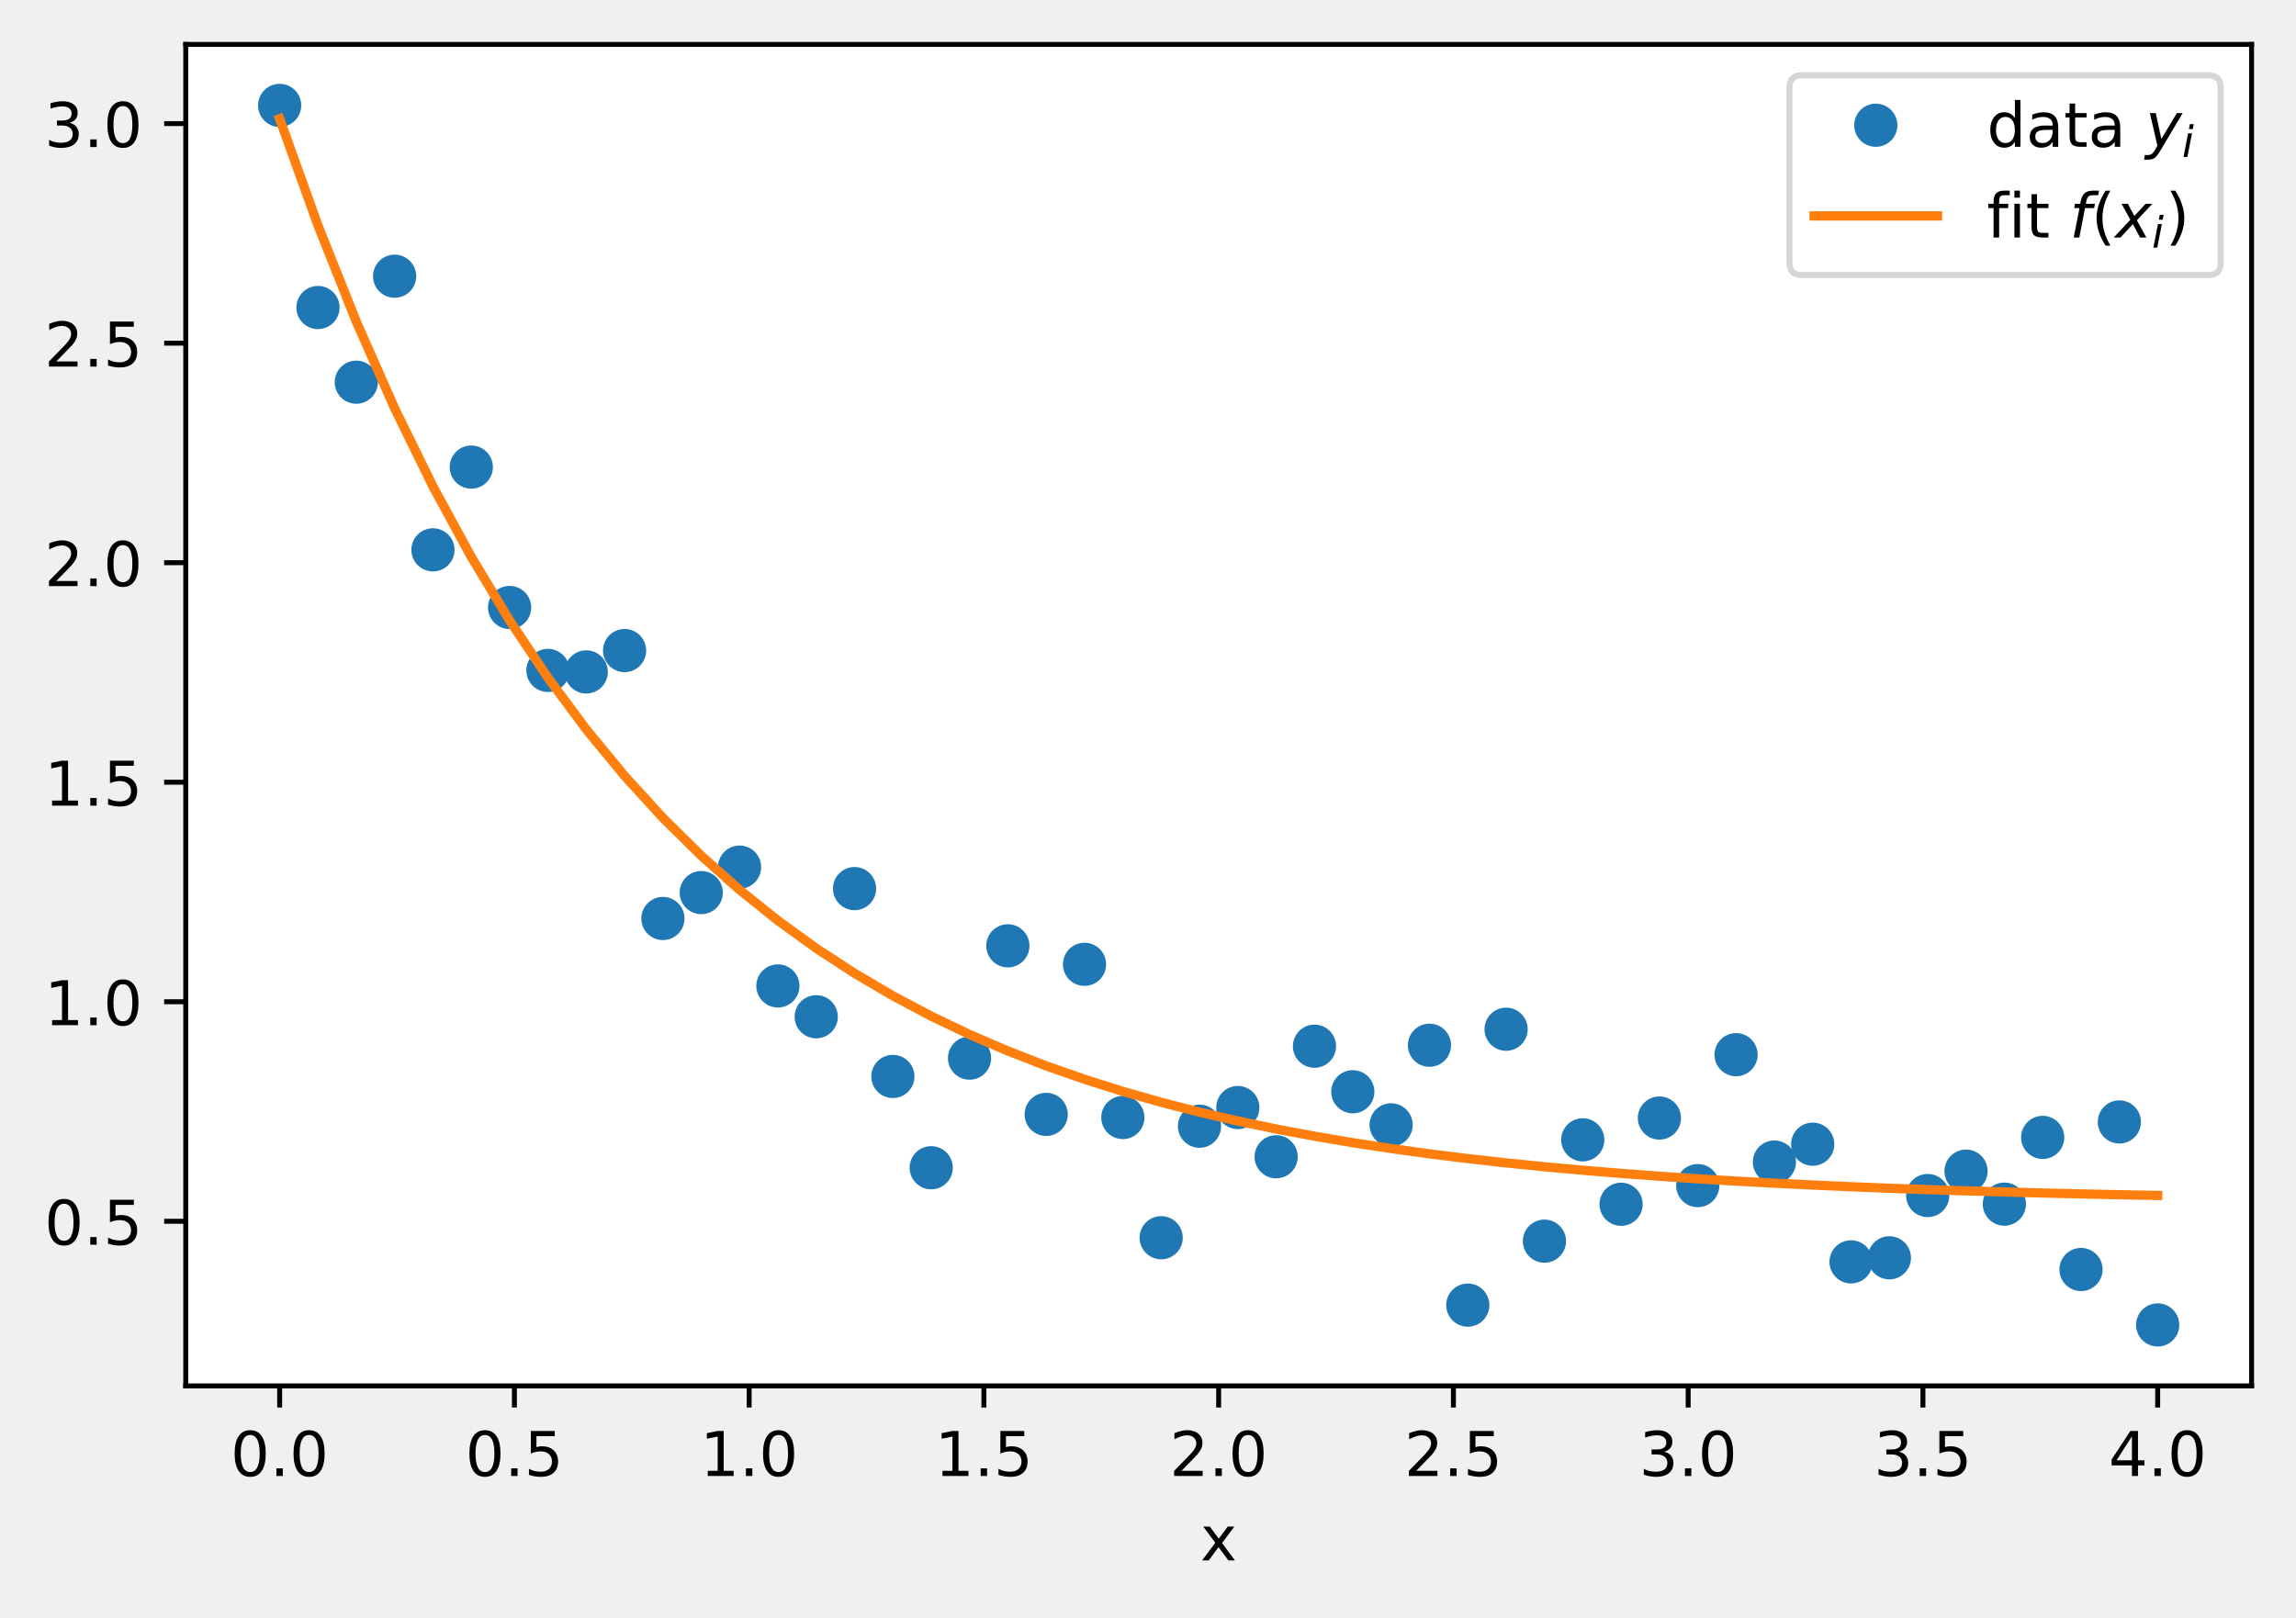
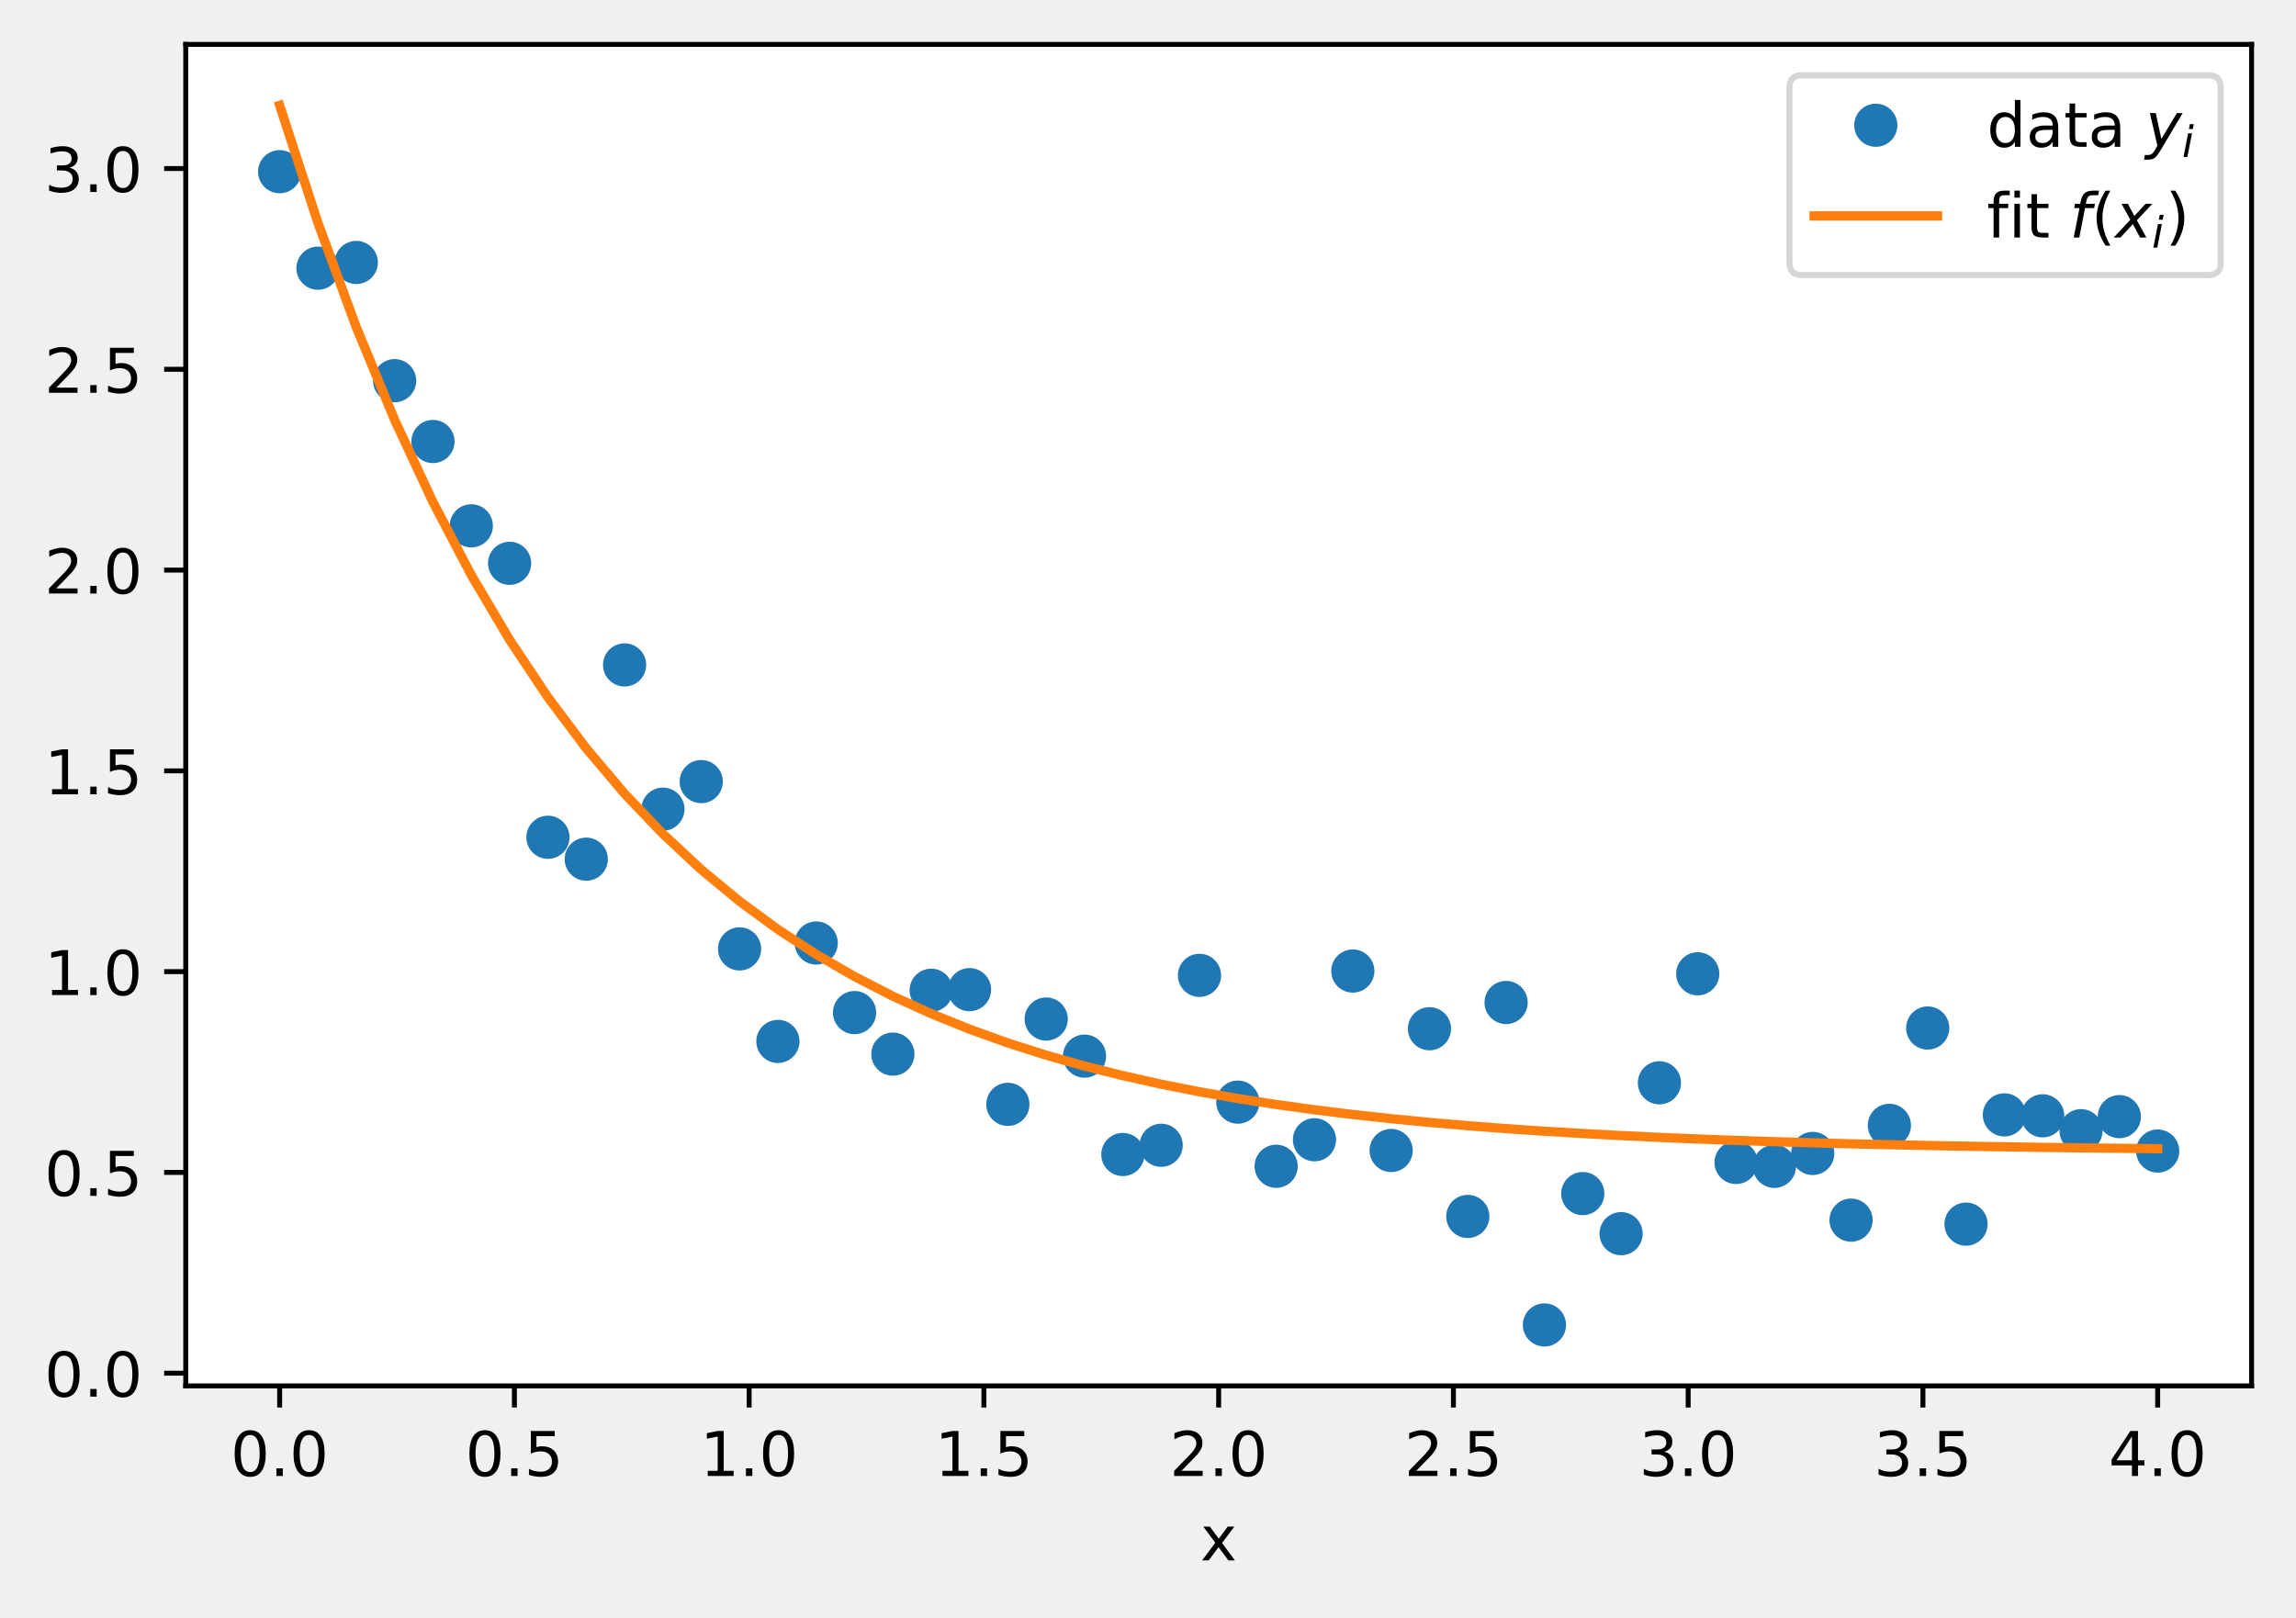
<svg xmlns="http://www.w3.org/2000/svg" xmlns:xlink="http://www.w3.org/1999/xlink" width="372.103pt" height="262.196pt" viewBox="0 0 372.103 262.196" version="1.1">
  <defs>
    <style type="text/css">*{stroke-linejoin: round; stroke-linecap: butt}</style>
  </defs>
  <g id="figure_1">
    <g id="patch_1">
      <path d="M 0 262.196  L 372.103 262.196  L 372.103 0  L 0 0  L 0 262.196  z " style="fill: none" />
    </g>
    <g id="axes_1">
      <g id="patch_2">
        <path d="M 30.103 224.64  L 364.903 224.64  L 364.903 7.2  L 30.103 7.2  z " style="fill: #ffffff" />
      </g>
      <g id="matplotlib.axis_1">
        <g id="xtick_1">
          <g id="line2d_1">
            <defs>
-               <path id="m6750591522" d="M 0 0  L 0 3.5  " style="stroke: #000000; stroke-width: 0.8" />
+               <path id="m0a83ddb6d7" d="M 0 0  L 0 3.5  " style="stroke: #000000; stroke-width: 0.8" />
            </defs>
            <g>
-               <use xlink:href="#m6750591522" x="45.321" y="224.64" style="stroke: #000000; stroke-width: 0.8" />
+               <use xlink:href="#m0a83ddb6d7" x="45.321" y="224.64" style="stroke: #000000; stroke-width: 0.8" />
            </g>
          </g>
          <g id="text_1">
            <g transform="translate(37.36974 239.2384)scale(0.1 -0.1)">
              <defs>
                <path id="DejaVuSans-30" d="M 2034 4250  Q 1547 4250 1301 3770  Q 1056 3291 1056 2328  Q 1056 1369 1301 889  Q 1547 409 2034 409  Q 2525 409 2770 889  Q 3016 1369 3016 2328  Q 3016 3291 2770 3770  Q 2525 4250 2034 4250  z M 2034 4750  Q 2819 4750 3233 4129  Q 3647 3509 3647 2328  Q 3647 1150 3233 529  Q 2819 -91 2034 -91  Q 1250 -91 836 529  Q 422 1150 422 2328  Q 422 3509 836 4129  Q 1250 4750 2034 4750  z " transform="scale(0.015625)" />
                <path id="DejaVuSans-2e" d="M 684 794  L 1344 794  L 1344 0  L 684 0  L 684 794  z " transform="scale(0.015625)" />
              </defs>
              <use xlink:href="#DejaVuSans-30" />
              <use xlink:href="#DejaVuSans-2e" x="63.623" />
              <use xlink:href="#DejaVuSans-30" x="95.41" />
            </g>
          </g>
        </g>
        <g id="xtick_2">
          <g id="line2d_2">
            <g>
-               <use xlink:href="#m6750591522" x="83.367" y="224.64" style="stroke: #000000; stroke-width: 0.8" />
+               <use xlink:href="#m0a83ddb6d7" x="83.367" y="224.64" style="stroke: #000000; stroke-width: 0.8" />
            </g>
          </g>
          <g id="text_2">
            <g transform="translate(75.4152 239.2384)scale(0.1 -0.1)">
              <defs>
                <path id="DejaVuSans-35" d="M 691 4666  L 3169 4666  L 3169 4134  L 1269 4134  L 1269 2991  Q 1406 3038 1543 3061  Q 1681 3084 1819 3084  Q 2600 3084 3056 2656  Q 3513 2228 3513 1497  Q 3513 744 3044 326  Q 2575 -91 1722 -91  Q 1428 -91 1123 -41  Q 819 9 494 109  L 494 744  Q 775 591 1075 516  Q 1375 441 1709 441  Q 2250 441 2565 725  Q 2881 1009 2881 1497  Q 2881 1984 2565 2268  Q 2250 2553 1709 2553  Q 1456 2553 1204 2497  Q 953 2441 691 2322  L 691 4666  z " transform="scale(0.015625)" />
              </defs>
              <use xlink:href="#DejaVuSans-30" />
              <use xlink:href="#DejaVuSans-2e" x="63.623" />
              <use xlink:href="#DejaVuSans-35" x="95.41" />
            </g>
          </g>
        </g>
        <g id="xtick_3">
          <g id="line2d_3">
            <g>
-               <use xlink:href="#m6750591522" x="121.412" y="224.64" style="stroke: #000000; stroke-width: 0.8" />
+               <use xlink:href="#m0a83ddb6d7" x="121.412" y="224.64" style="stroke: #000000; stroke-width: 0.8" />
            </g>
          </g>
          <g id="text_3">
            <g transform="translate(113.4607 239.2384)scale(0.1 -0.1)">
              <defs>
                <path id="DejaVuSans-31" d="M 794 531  L 1825 531  L 1825 4091  L 703 3866  L 703 4441  L 1819 4666  L 2450 4666  L 2450 531  L 3481 531  L 3481 0  L 794 0  L 794 531  z " transform="scale(0.015625)" />
              </defs>
              <use xlink:href="#DejaVuSans-31" />
              <use xlink:href="#DejaVuSans-2e" x="63.623" />
              <use xlink:href="#DejaVuSans-30" x="95.41" />
            </g>
          </g>
        </g>
        <g id="xtick_4">
          <g id="line2d_4">
            <g>
-               <use xlink:href="#m6750591522" x="159.458" y="224.64" style="stroke: #000000; stroke-width: 0.8" />
+               <use xlink:href="#m0a83ddb6d7" x="159.458" y="224.64" style="stroke: #000000; stroke-width: 0.8" />
            </g>
          </g>
          <g id="text_4">
            <g transform="translate(151.5061 239.2384)scale(0.1 -0.1)">
              <use xlink:href="#DejaVuSans-31" />
              <use xlink:href="#DejaVuSans-2e" x="63.623" />
              <use xlink:href="#DejaVuSans-35" x="95.41" />
            </g>
          </g>
        </g>
        <g id="xtick_5">
          <g id="line2d_5">
            <g>
-               <use xlink:href="#m6750591522" x="197.503" y="224.64" style="stroke: #000000; stroke-width: 0.8" />
+               <use xlink:href="#m0a83ddb6d7" x="197.503" y="224.64" style="stroke: #000000; stroke-width: 0.8" />
            </g>
          </g>
          <g id="text_5">
            <g transform="translate(189.5516 239.2384)scale(0.1 -0.1)">
              <defs>
                <path id="DejaVuSans-32" d="M 1228 531  L 3431 531  L 3431 0  L 469 0  L 469 531  Q 828 903 1448 1529  Q 2069 2156 2228 2338  Q 2531 2678 2651 2914  Q 2772 3150 2772 3378  Q 2772 3750 2511 3984  Q 2250 4219 1831 4219  Q 1534 4219 1204 4116  Q 875 4013 500 3803  L 500 4441  Q 881 4594 1212 4672  Q 1544 4750 1819 4750  Q 2544 4750 2975 4387  Q 3406 4025 3406 3419  Q 3406 3131 3298 2873  Q 3191 2616 2906 2266  Q 2828 2175 2409 1742  Q 1991 1309 1228 531  z " transform="scale(0.015625)" />
              </defs>
              <use xlink:href="#DejaVuSans-32" />
              <use xlink:href="#DejaVuSans-2e" x="63.623" />
              <use xlink:href="#DejaVuSans-30" x="95.41" />
            </g>
          </g>
        </g>
        <g id="xtick_6">
          <g id="line2d_6">
            <g>
-               <use xlink:href="#m6750591522" x="235.549" y="224.64" style="stroke: #000000; stroke-width: 0.8" />
+               <use xlink:href="#m0a83ddb6d7" x="235.549" y="224.64" style="stroke: #000000; stroke-width: 0.8" />
            </g>
          </g>
          <g id="text_6">
            <g transform="translate(227.597 239.2384)scale(0.1 -0.1)">
              <use xlink:href="#DejaVuSans-32" />
              <use xlink:href="#DejaVuSans-2e" x="63.623" />
              <use xlink:href="#DejaVuSans-35" x="95.41" />
            </g>
          </g>
        </g>
        <g id="xtick_7">
          <g id="line2d_7">
            <g>
-               <use xlink:href="#m6750591522" x="273.594" y="224.64" style="stroke: #000000; stroke-width: 0.8" />
+               <use xlink:href="#m0a83ddb6d7" x="273.594" y="224.64" style="stroke: #000000; stroke-width: 0.8" />
            </g>
          </g>
          <g id="text_7">
            <g transform="translate(265.6425 239.2384)scale(0.1 -0.1)">
              <defs>
                <path id="DejaVuSans-33" d="M 2597 2516  Q 3050 2419 3304 2112  Q 3559 1806 3559 1356  Q 3559 666 3084 287  Q 2609 -91 1734 -91  Q 1441 -91 1130 -33  Q 819 25 488 141  L 488 750  Q 750 597 1062 519  Q 1375 441 1716 441  Q 2309 441 2620 675  Q 2931 909 2931 1356  Q 2931 1769 2642 2001  Q 2353 2234 1838 2234  L 1294 2234  L 1294 2753  L 1863 2753  Q 2328 2753 2575 2939  Q 2822 3125 2822 3475  Q 2822 3834 2567 4026  Q 2313 4219 1838 4219  Q 1578 4219 1281 4162  Q 984 4106 628 3988  L 628 4550  Q 988 4650 1302 4700  Q 1616 4750 1894 4750  Q 2613 4750 3031 4423  Q 3450 4097 3450 3541  Q 3450 3153 3228 2886  Q 3006 2619 2597 2516  z " transform="scale(0.015625)" />
              </defs>
              <use xlink:href="#DejaVuSans-33" />
              <use xlink:href="#DejaVuSans-2e" x="63.623" />
              <use xlink:href="#DejaVuSans-30" x="95.41" />
            </g>
          </g>
        </g>
        <g id="xtick_8">
          <g id="line2d_8">
            <g>
-               <use xlink:href="#m6750591522" x="311.639" y="224.64" style="stroke: #000000; stroke-width: 0.8" />
+               <use xlink:href="#m0a83ddb6d7" x="311.639" y="224.64" style="stroke: #000000; stroke-width: 0.8" />
            </g>
          </g>
          <g id="text_8">
            <g transform="translate(303.6879 239.2384)scale(0.1 -0.1)">
              <use xlink:href="#DejaVuSans-33" />
              <use xlink:href="#DejaVuSans-2e" x="63.623" />
              <use xlink:href="#DejaVuSans-35" x="95.41" />
            </g>
          </g>
        </g>
        <g id="xtick_9">
          <g id="line2d_9">
            <g>
-               <use xlink:href="#m6750591522" x="349.685" y="224.64" style="stroke: #000000; stroke-width: 0.8" />
+               <use xlink:href="#m0a83ddb6d7" x="349.685" y="224.64" style="stroke: #000000; stroke-width: 0.8" />
            </g>
          </g>
          <g id="text_9">
            <g transform="translate(341.7334 239.2384)scale(0.1 -0.1)">
              <defs>
                <path id="DejaVuSans-34" d="M 2419 4116  L 825 1625  L 2419 1625  L 2419 4116  z M 2253 4666  L 3047 4666  L 3047 1625  L 3713 1625  L 3713 1100  L 3047 1100  L 3047 0  L 2419 0  L 2419 1100  L 313 1100  L 313 1709  L 2253 4666  z " transform="scale(0.015625)" />
              </defs>
              <use xlink:href="#DejaVuSans-34" />
              <use xlink:href="#DejaVuSans-2e" x="63.623" />
              <use xlink:href="#DejaVuSans-30" x="95.41" />
            </g>
          </g>
        </g>
        <g id="text_10">
          <g transform="translate(194.5437 252.9166)scale(0.1 -0.1)">
            <defs>
              <path id="DejaVuSans-78" d="M 3513 3500  L 2247 1797  L 3578 0  L 2900 0  L 1881 1375  L 863 0  L 184 0  L 1544 1831  L 300 3500  L 978 3500  L 1906 2253  L 2834 3500  L 3513 3500  z " transform="scale(0.015625)" />
            </defs>
            <use xlink:href="#DejaVuSans-78" />
          </g>
        </g>
      </g>
      <g id="matplotlib.axis_2">
        <g id="ytick_1">
          <g id="line2d_10">
            <defs>
-               <path id="m3248e19410" d="M 0 0  L -3.5 0  " style="stroke: #000000; stroke-width: 0.8" />
+               <path id="m39567353cf" d="M 0 0  L -3.5 0  " style="stroke: #000000; stroke-width: 0.8" />
            </defs>
            <g>
-               <use xlink:href="#m3248e19410" x="30.103" y="197.955" style="stroke: #000000; stroke-width: 0.8" />
+               <use xlink:href="#m39567353cf" x="30.103" y="222.576" style="stroke: #000000; stroke-width: 0.8" />
            </g>
          </g>
          <g id="text_11">
-             <g transform="translate(7.2 201.7545)scale(0.1 -0.1)">
+             <g transform="translate(7.2 226.3754)scale(0.1 -0.1)">
              <use xlink:href="#DejaVuSans-30" />
              <use xlink:href="#DejaVuSans-2e" x="63.623" />
-               <use xlink:href="#DejaVuSans-35" x="95.41" />
+               <use xlink:href="#DejaVuSans-30" x="95.41" />
            </g>
          </g>
        </g>
        <g id="ytick_2">
          <g id="line2d_11">
            <g>
-               <use xlink:href="#m3248e19410" x="30.103" y="162.371" style="stroke: #000000; stroke-width: 0.8" />
+               <use xlink:href="#m39567353cf" x="30.103" y="190.033" style="stroke: #000000; stroke-width: 0.8" />
            </g>
          </g>
          <g id="text_12">
-             <g transform="translate(7.2 166.1705)scale(0.1 -0.1)">
-               <use xlink:href="#DejaVuSans-31" />
-               <use xlink:href="#DejaVuSans-2e" x="63.623" />
-               <use xlink:href="#DejaVuSans-30" x="95.41" />
+             <g transform="translate(7.2 193.8324)scale(0.1 -0.1)">
+               <use xlink:href="#DejaVuSans-30" />
+               <use xlink:href="#DejaVuSans-2e" x="63.623" />
+               <use xlink:href="#DejaVuSans-35" x="95.41" />
            </g>
          </g>
        </g>
        <g id="ytick_3">
          <g id="line2d_12">
            <g>
-               <use xlink:href="#m3248e19410" x="30.103" y="126.787" style="stroke: #000000; stroke-width: 0.8" />
+               <use xlink:href="#m39567353cf" x="30.103" y="157.49" style="stroke: #000000; stroke-width: 0.8" />
            </g>
          </g>
          <g id="text_13">
-             <g transform="translate(7.2 130.5865)scale(0.1 -0.1)">
+             <g transform="translate(7.2 161.2894)scale(0.1 -0.1)">
              <use xlink:href="#DejaVuSans-31" />
              <use xlink:href="#DejaVuSans-2e" x="63.623" />
-               <use xlink:href="#DejaVuSans-35" x="95.41" />
+               <use xlink:href="#DejaVuSans-30" x="95.41" />
            </g>
          </g>
        </g>
        <g id="ytick_4">
          <g id="line2d_13">
            <g>
-               <use xlink:href="#m3248e19410" x="30.103" y="91.203" style="stroke: #000000; stroke-width: 0.8" />
+               <use xlink:href="#m39567353cf" x="30.103" y="124.947" style="stroke: #000000; stroke-width: 0.8" />
            </g>
          </g>
          <g id="text_14">
-             <g transform="translate(7.2 95.00255)scale(0.1 -0.1)">
-               <use xlink:href="#DejaVuSans-32" />
-               <use xlink:href="#DejaVuSans-2e" x="63.623" />
-               <use xlink:href="#DejaVuSans-30" x="95.41" />
+             <g transform="translate(7.2 128.7463)scale(0.1 -0.1)">
+               <use xlink:href="#DejaVuSans-31" />
+               <use xlink:href="#DejaVuSans-2e" x="63.623" />
+               <use xlink:href="#DejaVuSans-35" x="95.41" />
            </g>
          </g>
        </g>
        <g id="ytick_5">
          <g id="line2d_14">
            <g>
-               <use xlink:href="#m3248e19410" x="30.103" y="55.619" style="stroke: #000000; stroke-width: 0.8" />
+               <use xlink:href="#m39567353cf" x="30.103" y="92.404" style="stroke: #000000; stroke-width: 0.8" />
            </g>
          </g>
          <g id="text_15">
-             <g transform="translate(7.2 59.41858)scale(0.1 -0.1)">
+             <g transform="translate(7.2 96.20332)scale(0.1 -0.1)">
              <use xlink:href="#DejaVuSans-32" />
              <use xlink:href="#DejaVuSans-2e" x="63.623" />
-               <use xlink:href="#DejaVuSans-35" x="95.41" />
+               <use xlink:href="#DejaVuSans-30" x="95.41" />
            </g>
          </g>
        </g>
        <g id="ytick_6">
          <g id="line2d_15">
            <g>
-               <use xlink:href="#m3248e19410" x="30.103" y="20.035" style="stroke: #000000; stroke-width: 0.8" />
+               <use xlink:href="#m39567353cf" x="30.103" y="59.861" style="stroke: #000000; stroke-width: 0.8" />
            </g>
          </g>
          <g id="text_16">
-             <g transform="translate(7.2 23.8346)scale(0.1 -0.1)">
+             <g transform="translate(7.2 63.66029)scale(0.1 -0.1)">
+               <use xlink:href="#DejaVuSans-32" />
+               <use xlink:href="#DejaVuSans-2e" x="63.623" />
+               <use xlink:href="#DejaVuSans-35" x="95.41" />
+             </g>
+           </g>
+         </g>
+         <g id="ytick_7">
+           <g id="line2d_16">
+             <g>
+               <use xlink:href="#m39567353cf" x="30.103" y="27.318" style="stroke: #000000; stroke-width: 0.8" />
+             </g>
+           </g>
+           <g id="text_17">
+             <g transform="translate(7.2 31.11727)scale(0.1 -0.1)">
              <use xlink:href="#DejaVuSans-33" />
              <use xlink:href="#DejaVuSans-2e" x="63.623" />
              <use xlink:href="#DejaVuSans-30" x="95.41" />
            </g>
          </g>
        </g>
      </g>
-       <g id="line2d_16">
+       <g id="line2d_17">
        <defs>
-           <path id="mf12a251a85" d="M 0 3  C 0.796 3 1.559 2.684 2.121 2.121  C 2.684 1.559 3 0.796 3 0  C 3 -0.796 2.684 -1.559 2.121 -2.121  C 1.559 -2.684 0.796 -3 0 -3  C -0.796 -3 -1.559 -2.684 -2.121 -2.121  C -2.684 -1.559 -3 -0.796 -3 0  C -3 0.796 -2.684 1.559 -2.121 2.121  C -1.559 2.684 -0.796 3 0 3  z " style="stroke: #1f77b4" />
+           <path id="mfdfc2de3fe" d="M 0 3  C 0.796 3 1.559 2.684 2.121 2.121  C 2.684 1.559 3 0.796 3 0  C 3 -0.796 2.684 -1.559 2.121 -2.121  C 1.559 -2.684 0.796 -3 0 -3  C -0.796 -3 -1.559 -2.684 -2.121 -2.121  C -2.684 -1.559 -3 -0.796 -3 0  C -3 0.796 -2.684 1.559 -2.121 2.121  C -1.559 2.684 -0.796 3 0 3  z " style="stroke: #1f77b4" />
        </defs>
-         <g clip-path="url(#p1fe05e6ec9)">
-           <use xlink:href="#mf12a251a85" x="45.321" y="17.084" style="fill: #1f77b4; stroke: #1f77b4" />
-           <use xlink:href="#mf12a251a85" x="51.533" y="49.847" style="fill: #1f77b4; stroke: #1f77b4" />
-           <use xlink:href="#mf12a251a85" x="57.744" y="61.948" style="fill: #1f77b4; stroke: #1f77b4" />
-           <use xlink:href="#mf12a251a85" x="63.956" y="44.771" style="fill: #1f77b4; stroke: #1f77b4" />
-           <use xlink:href="#mf12a251a85" x="70.167" y="89.125" style="fill: #1f77b4; stroke: #1f77b4" />
-           <use xlink:href="#mf12a251a85" x="76.379" y="75.707" style="fill: #1f77b4; stroke: #1f77b4" />
-           <use xlink:href="#mf12a251a85" x="82.59" y="98.466" style="fill: #1f77b4; stroke: #1f77b4" />
-           <use xlink:href="#mf12a251a85" x="88.802" y="108.669" style="fill: #1f77b4; stroke: #1f77b4" />
-           <use xlink:href="#mf12a251a85" x="95.013" y="108.911" style="fill: #1f77b4; stroke: #1f77b4" />
-           <use xlink:href="#mf12a251a85" x="101.225" y="105.447" style="fill: #1f77b4; stroke: #1f77b4" />
-           <use xlink:href="#mf12a251a85" x="107.436" y="148.878" style="fill: #1f77b4; stroke: #1f77b4" />
-           <use xlink:href="#mf12a251a85" x="113.648" y="144.678" style="fill: #1f77b4; stroke: #1f77b4" />
-           <use xlink:href="#mf12a251a85" x="119.859" y="140.55" style="fill: #1f77b4; stroke: #1f77b4" />
-           <use xlink:href="#mf12a251a85" x="126.071" y="159.808" style="fill: #1f77b4; stroke: #1f77b4" />
-           <use xlink:href="#mf12a251a85" x="132.282" y="164.803" style="fill: #1f77b4; stroke: #1f77b4" />
-           <use xlink:href="#mf12a251a85" x="138.494" y="144.031" style="fill: #1f77b4; stroke: #1f77b4" />
-           <use xlink:href="#mf12a251a85" x="144.705" y="174.481" style="fill: #1f77b4; stroke: #1f77b4" />
-           <use xlink:href="#mf12a251a85" x="150.917" y="189.278" style="fill: #1f77b4; stroke: #1f77b4" />
-           <use xlink:href="#mf12a251a85" x="157.128" y="171.509" style="fill: #1f77b4; stroke: #1f77b4" />
-           <use xlink:href="#mf12a251a85" x="163.34" y="153.307" style="fill: #1f77b4; stroke: #1f77b4" />
-           <use xlink:href="#mf12a251a85" x="169.551" y="180.628" style="fill: #1f77b4; stroke: #1f77b4" />
-           <use xlink:href="#mf12a251a85" x="175.763" y="156.303" style="fill: #1f77b4; stroke: #1f77b4" />
-           <use xlink:href="#mf12a251a85" x="181.974" y="181.136" style="fill: #1f77b4; stroke: #1f77b4" />
-           <use xlink:href="#mf12a251a85" x="188.186" y="200.62" style="fill: #1f77b4; stroke: #1f77b4" />
-           <use xlink:href="#mf12a251a85" x="194.397" y="182.544" style="fill: #1f77b4; stroke: #1f77b4" />
-           <use xlink:href="#mf12a251a85" x="200.609" y="179.519" style="fill: #1f77b4; stroke: #1f77b4" />
-           <use xlink:href="#mf12a251a85" x="206.82" y="187.499" style="fill: #1f77b4; stroke: #1f77b4" />
-           <use xlink:href="#mf12a251a85" x="213.032" y="169.578" style="fill: #1f77b4; stroke: #1f77b4" />
-           <use xlink:href="#mf12a251a85" x="219.243" y="176.96" style="fill: #1f77b4; stroke: #1f77b4" />
-           <use xlink:href="#mf12a251a85" x="225.455" y="182.326" style="fill: #1f77b4; stroke: #1f77b4" />
-           <use xlink:href="#mf12a251a85" x="231.666" y="169.421" style="fill: #1f77b4; stroke: #1f77b4" />
-           <use xlink:href="#mf12a251a85" x="237.878" y="211.544" style="fill: #1f77b4; stroke: #1f77b4" />
-           <use xlink:href="#mf12a251a85" x="244.089" y="166.823" style="fill: #1f77b4; stroke: #1f77b4" />
-           <use xlink:href="#mf12a251a85" x="250.301" y="201.174" style="fill: #1f77b4; stroke: #1f77b4" />
-           <use xlink:href="#mf12a251a85" x="256.512" y="184.752" style="fill: #1f77b4; stroke: #1f77b4" />
-           <use xlink:href="#mf12a251a85" x="262.724" y="195.196" style="fill: #1f77b4; stroke: #1f77b4" />
-           <use xlink:href="#mf12a251a85" x="268.935" y="181.219" style="fill: #1f77b4; stroke: #1f77b4" />
-           <use xlink:href="#mf12a251a85" x="275.147" y="192.174" style="fill: #1f77b4; stroke: #1f77b4" />
-           <use xlink:href="#mf12a251a85" x="281.358" y="170.951" style="fill: #1f77b4; stroke: #1f77b4" />
-           <use xlink:href="#mf12a251a85" x="287.57" y="188.353" style="fill: #1f77b4; stroke: #1f77b4" />
-           <use xlink:href="#mf12a251a85" x="293.781" y="185.457" style="fill: #1f77b4; stroke: #1f77b4" />
-           <use xlink:href="#mf12a251a85" x="299.993" y="204.532" style="fill: #1f77b4; stroke: #1f77b4" />
-           <use xlink:href="#mf12a251a85" x="306.204" y="203.876" style="fill: #1f77b4; stroke: #1f77b4" />
-           <use xlink:href="#mf12a251a85" x="312.416" y="193.779" style="fill: #1f77b4; stroke: #1f77b4" />
-           <use xlink:href="#mf12a251a85" x="318.627" y="189.826" style="fill: #1f77b4; stroke: #1f77b4" />
-           <use xlink:href="#mf12a251a85" x="324.839" y="195.175" style="fill: #1f77b4; stroke: #1f77b4" />
-           <use xlink:href="#mf12a251a85" x="331.05" y="184.358" style="fill: #1f77b4; stroke: #1f77b4" />
-           <use xlink:href="#mf12a251a85" x="337.262" y="205.769" style="fill: #1f77b4; stroke: #1f77b4" />
-           <use xlink:href="#mf12a251a85" x="343.473" y="181.852" style="fill: #1f77b4; stroke: #1f77b4" />
-           <use xlink:href="#mf12a251a85" x="349.685" y="214.756" style="fill: #1f77b4; stroke: #1f77b4" />
-         </g>
-       </g>
-       <g id="line2d_17">
-         <path d="M 45.321 19.25  L 51.533 36.54  L 57.744 52.127  L 63.956 66.18  L 70.167 78.849  L 76.379 90.271  L 82.59 100.568  L 88.802 109.852  L 95.013 118.221  L 101.225 125.767  L 107.436 132.569  L 113.648 138.702  L 119.859 144.231  L 126.071 149.216  L 132.282 153.71  L 138.494 157.762  L 144.705 161.414  L 150.917 164.707  L 157.128 167.676  L 163.34 170.353  L 169.551 172.766  L 175.763 174.941  L 181.974 176.902  L 188.186 178.67  L 194.397 180.264  L 200.609 181.702  L 206.82 182.997  L 213.032 184.165  L 219.243 185.218  L 225.455 186.168  L 231.666 187.024  L 237.878 187.795  L 244.089 188.491  L 250.301 189.118  L 256.512 189.684  L 262.724 190.193  L 268.935 190.653  L 275.147 191.067  L 281.358 191.441  L 287.57 191.778  L 293.781 192.081  L 299.993 192.355  L 306.204 192.602  L 312.416 192.824  L 318.627 193.025  L 324.839 193.206  L 331.05 193.369  L 337.262 193.516  L 343.473 193.648  L 349.685 193.768  " clip-path="url(#p1fe05e6ec9)" style="fill: none; stroke: #ff7f0e; stroke-width: 1.5; stroke-linecap: square" />
+         <g clip-path="url(#pe6933f3add)">
+           <use xlink:href="#mfdfc2de3fe" x="45.321" y="27.829" style="fill: #1f77b4; stroke: #1f77b4" />
+           <use xlink:href="#mfdfc2de3fe" x="51.533" y="43.47" style="fill: #1f77b4; stroke: #1f77b4" />
+           <use xlink:href="#mfdfc2de3fe" x="57.744" y="42.542" style="fill: #1f77b4; stroke: #1f77b4" />
+           <use xlink:href="#mfdfc2de3fe" x="63.956" y="61.705" style="fill: #1f77b4; stroke: #1f77b4" />
+           <use xlink:href="#mfdfc2de3fe" x="70.167" y="71.562" style="fill: #1f77b4; stroke: #1f77b4" />
+           <use xlink:href="#mfdfc2de3fe" x="76.379" y="85.23" style="fill: #1f77b4; stroke: #1f77b4" />
+           <use xlink:href="#mfdfc2de3fe" x="82.59" y="91.304" style="fill: #1f77b4; stroke: #1f77b4" />
+           <use xlink:href="#mfdfc2de3fe" x="88.802" y="135.712" style="fill: #1f77b4; stroke: #1f77b4" />
+           <use xlink:href="#mfdfc2de3fe" x="95.013" y="139.261" style="fill: #1f77b4; stroke: #1f77b4" />
+           <use xlink:href="#mfdfc2de3fe" x="101.225" y="107.774" style="fill: #1f77b4; stroke: #1f77b4" />
+           <use xlink:href="#mfdfc2de3fe" x="107.436" y="131.155" style="fill: #1f77b4; stroke: #1f77b4" />
+           <use xlink:href="#mfdfc2de3fe" x="113.648" y="126.687" style="fill: #1f77b4; stroke: #1f77b4" />
+           <use xlink:href="#mfdfc2de3fe" x="119.859" y="153.806" style="fill: #1f77b4; stroke: #1f77b4" />
+           <use xlink:href="#mfdfc2de3fe" x="126.071" y="168.8" style="fill: #1f77b4; stroke: #1f77b4" />
+           <use xlink:href="#mfdfc2de3fe" x="132.282" y="152.851" style="fill: #1f77b4; stroke: #1f77b4" />
+           <use xlink:href="#mfdfc2de3fe" x="138.494" y="164.128" style="fill: #1f77b4; stroke: #1f77b4" />
+           <use xlink:href="#mfdfc2de3fe" x="144.705" y="170.861" style="fill: #1f77b4; stroke: #1f77b4" />
+           <use xlink:href="#mfdfc2de3fe" x="150.917" y="160.51" style="fill: #1f77b4; stroke: #1f77b4" />
+           <use xlink:href="#mfdfc2de3fe" x="157.128" y="160.407" style="fill: #1f77b4; stroke: #1f77b4" />
+           <use xlink:href="#mfdfc2de3fe" x="163.34" y="179" style="fill: #1f77b4; stroke: #1f77b4" />
+           <use xlink:href="#mfdfc2de3fe" x="169.551" y="165.174" style="fill: #1f77b4; stroke: #1f77b4" />
+           <use xlink:href="#mfdfc2de3fe" x="175.763" y="171.187" style="fill: #1f77b4; stroke: #1f77b4" />
+           <use xlink:href="#mfdfc2de3fe" x="181.974" y="187.129" style="fill: #1f77b4; stroke: #1f77b4" />
+           <use xlink:href="#mfdfc2de3fe" x="188.186" y="185.635" style="fill: #1f77b4; stroke: #1f77b4" />
+           <use xlink:href="#mfdfc2de3fe" x="194.397" y="158.093" style="fill: #1f77b4; stroke: #1f77b4" />
+           <use xlink:href="#mfdfc2de3fe" x="200.609" y="178.643" style="fill: #1f77b4; stroke: #1f77b4" />
+           <use xlink:href="#mfdfc2de3fe" x="206.82" y="189.039" style="fill: #1f77b4; stroke: #1f77b4" />
+           <use xlink:href="#mfdfc2de3fe" x="213.032" y="184.739" style="fill: #1f77b4; stroke: #1f77b4" />
+           <use xlink:href="#mfdfc2de3fe" x="219.243" y="157.389" style="fill: #1f77b4; stroke: #1f77b4" />
+           <use xlink:href="#mfdfc2de3fe" x="225.455" y="186.479" style="fill: #1f77b4; stroke: #1f77b4" />
+           <use xlink:href="#mfdfc2de3fe" x="231.666" y="166.745" style="fill: #1f77b4; stroke: #1f77b4" />
+           <use xlink:href="#mfdfc2de3fe" x="237.878" y="197.17" style="fill: #1f77b4; stroke: #1f77b4" />
+           <use xlink:href="#mfdfc2de3fe" x="244.089" y="162.491" style="fill: #1f77b4; stroke: #1f77b4" />
+           <use xlink:href="#mfdfc2de3fe" x="250.301" y="214.756" style="fill: #1f77b4; stroke: #1f77b4" />
+           <use xlink:href="#mfdfc2de3fe" x="256.512" y="193.468" style="fill: #1f77b4; stroke: #1f77b4" />
+           <use xlink:href="#mfdfc2de3fe" x="262.724" y="199.961" style="fill: #1f77b4; stroke: #1f77b4" />
+           <use xlink:href="#mfdfc2de3fe" x="268.935" y="175.507" style="fill: #1f77b4; stroke: #1f77b4" />
+           <use xlink:href="#mfdfc2de3fe" x="275.147" y="157.84" style="fill: #1f77b4; stroke: #1f77b4" />
+           <use xlink:href="#mfdfc2de3fe" x="281.358" y="188.42" style="fill: #1f77b4; stroke: #1f77b4" />
+           <use xlink:href="#mfdfc2de3fe" x="287.57" y="189.054" style="fill: #1f77b4; stroke: #1f77b4" />
+           <use xlink:href="#mfdfc2de3fe" x="293.781" y="186.959" style="fill: #1f77b4; stroke: #1f77b4" />
+           <use xlink:href="#mfdfc2de3fe" x="299.993" y="197.771" style="fill: #1f77b4; stroke: #1f77b4" />
+           <use xlink:href="#mfdfc2de3fe" x="306.204" y="182.403" style="fill: #1f77b4; stroke: #1f77b4" />
+           <use xlink:href="#mfdfc2de3fe" x="312.416" y="166.628" style="fill: #1f77b4; stroke: #1f77b4" />
+           <use xlink:href="#mfdfc2de3fe" x="318.627" y="198.416" style="fill: #1f77b4; stroke: #1f77b4" />
+           <use xlink:href="#mfdfc2de3fe" x="324.839" y="180.706" style="fill: #1f77b4; stroke: #1f77b4" />
+           <use xlink:href="#mfdfc2de3fe" x="331.05" y="180.862" style="fill: #1f77b4; stroke: #1f77b4" />
+           <use xlink:href="#mfdfc2de3fe" x="337.262" y="183.271" style="fill: #1f77b4; stroke: #1f77b4" />
+           <use xlink:href="#mfdfc2de3fe" x="343.473" y="180.993" style="fill: #1f77b4; stroke: #1f77b4" />
+           <use xlink:href="#mfdfc2de3fe" x="349.685" y="186.569" style="fill: #1f77b4; stroke: #1f77b4" />
+         </g>
+       </g>
+       <g id="line2d_18">
+         <path d="M 45.321 17.084  L 51.533 36.134  L 57.744 53.045  L 63.956 68.056  L 70.167 81.381  L 76.379 93.209  L 82.59 103.708  L 88.802 113.029  L 95.013 121.302  L 101.225 128.646  L 107.436 135.165  L 113.648 140.951  L 119.859 146.088  L 126.071 150.648  L 132.282 154.695  L 138.494 158.288  L 144.705 161.477  L 150.917 164.308  L 157.128 166.821  L 163.34 169.052  L 169.551 171.032  L 175.763 172.79  L 181.974 174.35  L 188.186 175.735  L 194.397 176.965  L 200.609 178.056  L 206.82 179.025  L 213.032 179.885  L 219.243 180.648  L 225.455 181.326  L 231.666 181.927  L 237.878 182.461  L 244.089 182.935  L 250.301 183.356  L 256.512 183.729  L 262.724 184.061  L 268.935 184.355  L 275.147 184.616  L 281.358 184.848  L 287.57 185.054  L 293.781 185.237  L 299.993 185.399  L 306.204 185.543  L 312.416 185.67  L 318.627 185.784  L 324.839 185.885  L 331.05 185.974  L 337.262 186.053  L 343.473 186.124  L 349.685 186.186  " clip-path="url(#pe6933f3add)" style="fill: none; stroke: #ff7f0e; stroke-width: 1.5; stroke-linecap: square" />
      </g>
      <g id="patch_3">
        <path d="M 30.103 224.64  L 30.103 7.2  " style="fill: none; stroke: #000000; stroke-width: 0.8; stroke-linejoin: miter; stroke-linecap: square" />
      </g>
      <g id="patch_4">
        <path d="M 364.903 224.64  L 364.903 7.2  " style="fill: none; stroke: #000000; stroke-width: 0.8; stroke-linejoin: miter; stroke-linecap: square" />
      </g>
      <g id="patch_5">
        <path d="M 30.103 224.64  L 364.903 224.64  " style="fill: none; stroke: #000000; stroke-width: 0.8; stroke-linejoin: miter; stroke-linecap: square" />
      </g>
      <g id="patch_6">
        <path d="M 30.103 7.2  L 364.903 7.2  " style="fill: none; stroke: #000000; stroke-width: 0.8; stroke-linejoin: miter; stroke-linecap: square" />
      </g>
      <g id="legend_1">
        <g id="patch_7">
          <path d="M 292.003 44.578  L 357.903 44.578  Q 359.903 44.578 359.903 42.578  L 359.903 14.2  Q 359.903 12.2 357.903 12.2  L 292.003 12.2  Q 290.003 12.2 290.003 14.2  L 290.003 42.578  Q 290.003 44.578 292.003 44.578  z " style="fill: #ffffff; opacity: 0.8; stroke: #cccccc; stroke-linejoin: miter" />
        </g>
-         <g id="line2d_18">
+         <g id="line2d_19">
          <g>
-             <use xlink:href="#mf12a251a85" x="304.003" y="20.3" style="fill: #1f77b4; stroke: #1f77b4" />
-           </g>
-         </g>
-         <g id="text_17">
+             <use xlink:href="#mfdfc2de3fe" x="304.003" y="20.3" style="fill: #1f77b4; stroke: #1f77b4" />
+           </g>
+         </g>
+         <g id="text_18">
          <g transform="translate(322.0031 23.8)scale(0.1 -0.1)">
            <defs>
              <path id="DejaVuSans-64" d="M 2906 2969  L 2906 4863  L 3481 4863  L 3481 0  L 2906 0  L 2906 525  Q 2725 213 2448 61  Q 2172 -91 1784 -91  Q 1150 -91 751 415  Q 353 922 353 1747  Q 353 2572 751 3078  Q 1150 3584 1784 3584  Q 2172 3584 2448 3432  Q 2725 3281 2906 2969  z M 947 1747  Q 947 1113 1208 752  Q 1469 391 1925 391  Q 2381 391 2643 752  Q 2906 1113 2906 1747  Q 2906 2381 2643 2742  Q 2381 3103 1925 3103  Q 1469 3103 1208 2742  Q 947 2381 947 1747  z " transform="scale(0.015625)" />
              <path id="DejaVuSans-61" d="M 2194 1759  Q 1497 1759 1228 1600  Q 959 1441 959 1056  Q 959 750 1161 570  Q 1363 391 1709 391  Q 2188 391 2477 730  Q 2766 1069 2766 1631  L 2766 1759  L 2194 1759  z M 3341 1997  L 3341 0  L 2766 0  L 2766 531  Q 2569 213 2275 61  Q 1981 -91 1556 -91  Q 1019 -91 701 211  Q 384 513 384 1019  Q 384 1609 779 1909  Q 1175 2209 1959 2209  L 2766 2209  L 2766 2266  Q 2766 2663 2505 2880  Q 2244 3097 1772 3097  Q 1472 3097 1187 3025  Q 903 2953 641 2809  L 641 3341  Q 956 3463 1253 3523  Q 1550 3584 1831 3584  Q 2591 3584 2966 3190  Q 3341 2797 3341 1997  z " transform="scale(0.015625)" />
              <path id="DejaVuSans-74" d="M 1172 4494  L 1172 3500  L 2356 3500  L 2356 3053  L 1172 3053  L 1172 1153  Q 1172 725 1289 603  Q 1406 481 1766 481  L 2356 481  L 2356 0  L 1766 0  Q 1100 0 847 248  Q 594 497 594 1153  L 594 3053  L 172 3053  L 172 3500  L 594 3500  L 594 4494  L 1172 4494  z " transform="scale(0.015625)" />
              <path id="DejaVuSans-20" transform="scale(0.015625)" />
              <path id="DejaVuSans-Oblique-79" d="M 1588 -325  Q 1188 -997 936 -1164  Q 684 -1331 294 -1331  L -159 -1331  L -63 -850  L 269 -850  Q 509 -850 678 -719  Q 847 -588 1056 -206  L 1234 128  L 459 3500  L 1069 3500  L 1650 819  L 3256 3500  L 3859 3500  L 1588 -325  z " transform="scale(0.015625)" />
              <path id="DejaVuSans-Oblique-69" d="M 1172 4863  L 1747 4863  L 1606 4134  L 1031 4134  L 1172 4863  z M 909 3500  L 1484 3500  L 800 0  L 225 0  L 909 3500  z " transform="scale(0.015625)" />
            </defs>
            <use xlink:href="#DejaVuSans-64" transform="translate(0 0.015625)" />
            <use xlink:href="#DejaVuSans-61" transform="translate(63.47656 0.015625)" />
            <use xlink:href="#DejaVuSans-74" transform="translate(124.7559 0.015625)" />
            <use xlink:href="#DejaVuSans-61" transform="translate(163.9648 0.015625)" />
            <use xlink:href="#DejaVuSans-20" transform="translate(225.2441 0.015625)" />
            <use xlink:href="#DejaVuSans-Oblique-79" transform="translate(257.0312 0.015625)" />
            <use xlink:href="#DejaVuSans-Oblique-69" transform="translate(316.2109 -16.39062)scale(0.7)" />
          </g>
        </g>
-         <g id="line2d_19">
+         <g id="line2d_20">
          <path d="M 294.003 34.998  L 304.003 34.998  L 314.003 34.998  " style="fill: none; stroke: #ff7f0e; stroke-width: 1.5; stroke-linecap: square" />
        </g>
-         <g id="text_18">
+         <g id="text_19">
          <g transform="translate(322.0031 38.49844)scale(0.1 -0.1)">
            <defs>
              <path id="DejaVuSans-66" d="M 2375 4863  L 2375 4384  L 1825 4384  Q 1516 4384 1395 4259  Q 1275 4134 1275 3809  L 1275 3500  L 2222 3500  L 2222 3053  L 1275 3053  L 1275 0  L 697 0  L 697 3053  L 147 3053  L 147 3500  L 697 3500  L 697 3744  Q 697 4328 969 4595  Q 1241 4863 1831 4863  L 2375 4863  z " transform="scale(0.015625)" />
              <path id="DejaVuSans-69" d="M 603 3500  L 1178 3500  L 1178 0  L 603 0  L 603 3500  z M 603 4863  L 1178 4863  L 1178 4134  L 603 4134  L 603 4863  z " transform="scale(0.015625)" />
              <path id="DejaVuSans-Oblique-66" d="M 3059 4863  L 2969 4384  L 2419 4384  Q 2106 4384 1964 4261  Q 1822 4138 1753 3809  L 1691 3500  L 2638 3500  L 2553 3053  L 1606 3053  L 1013 0  L 434 0  L 1031 3053  L 481 3053  L 563 3500  L 1113 3500  L 1159 3744  Q 1278 4363 1576 4613  Q 1875 4863 2516 4863  L 3059 4863  z " transform="scale(0.015625)" />
              <path id="DejaVuSans-28" d="M 1984 4856  Q 1566 4138 1362 3434  Q 1159 2731 1159 2009  Q 1159 1288 1364 580  Q 1569 -128 1984 -844  L 1484 -844  Q 1016 -109 783 600  Q 550 1309 550 2009  Q 550 2706 781 3412  Q 1013 4119 1484 4856  L 1984 4856  z " transform="scale(0.015625)" />
              <path id="DejaVuSans-Oblique-78" d="M 3841 3500  L 2234 1784  L 3219 0  L 2559 0  L 1819 1388  L 531 0  L -166 0  L 1556 1844  L 641 3500  L 1300 3500  L 1972 2234  L 3144 3500  L 3841 3500  z " transform="scale(0.015625)" />
              <path id="DejaVuSans-29" d="M 513 4856  L 1013 4856  Q 1481 4119 1714 3412  Q 1947 2706 1947 2009  Q 1947 1309 1714 600  Q 1481 -109 1013 -844  L 513 -844  Q 928 -128 1133 580  Q 1338 1288 1338 2009  Q 1338 2731 1133 3434  Q 928 4138 513 4856  z " transform="scale(0.015625)" />
            </defs>
            <use xlink:href="#DejaVuSans-66" transform="translate(0 0.015625)" />
            <use xlink:href="#DejaVuSans-69" transform="translate(35.20508 0.015625)" />
            <use xlink:href="#DejaVuSans-74" transform="translate(62.98828 0.015625)" />
            <use xlink:href="#DejaVuSans-20" transform="translate(102.1973 0.015625)" />
            <use xlink:href="#DejaVuSans-Oblique-66" transform="translate(133.9844 0.015625)" />
            <use xlink:href="#DejaVuSans-28" transform="translate(169.1895 0.015625)" />
            <use xlink:href="#DejaVuSans-Oblique-78" transform="translate(208.2031 0.015625)" />
            <use xlink:href="#DejaVuSans-Oblique-69" transform="translate(267.3828 -16.39062)scale(0.7)" />
            <use xlink:href="#DejaVuSans-29" transform="translate(289.5654 0.015625)" />
          </g>
        </g>
      </g>
    </g>
  </g>
  <defs>
-     <clipPath id="p1fe05e6ec9">
+     <clipPath id="pe6933f3add">
      <rect x="30.103" y="7.2" width="334.8" height="217.44" />
    </clipPath>
  </defs>
</svg>
